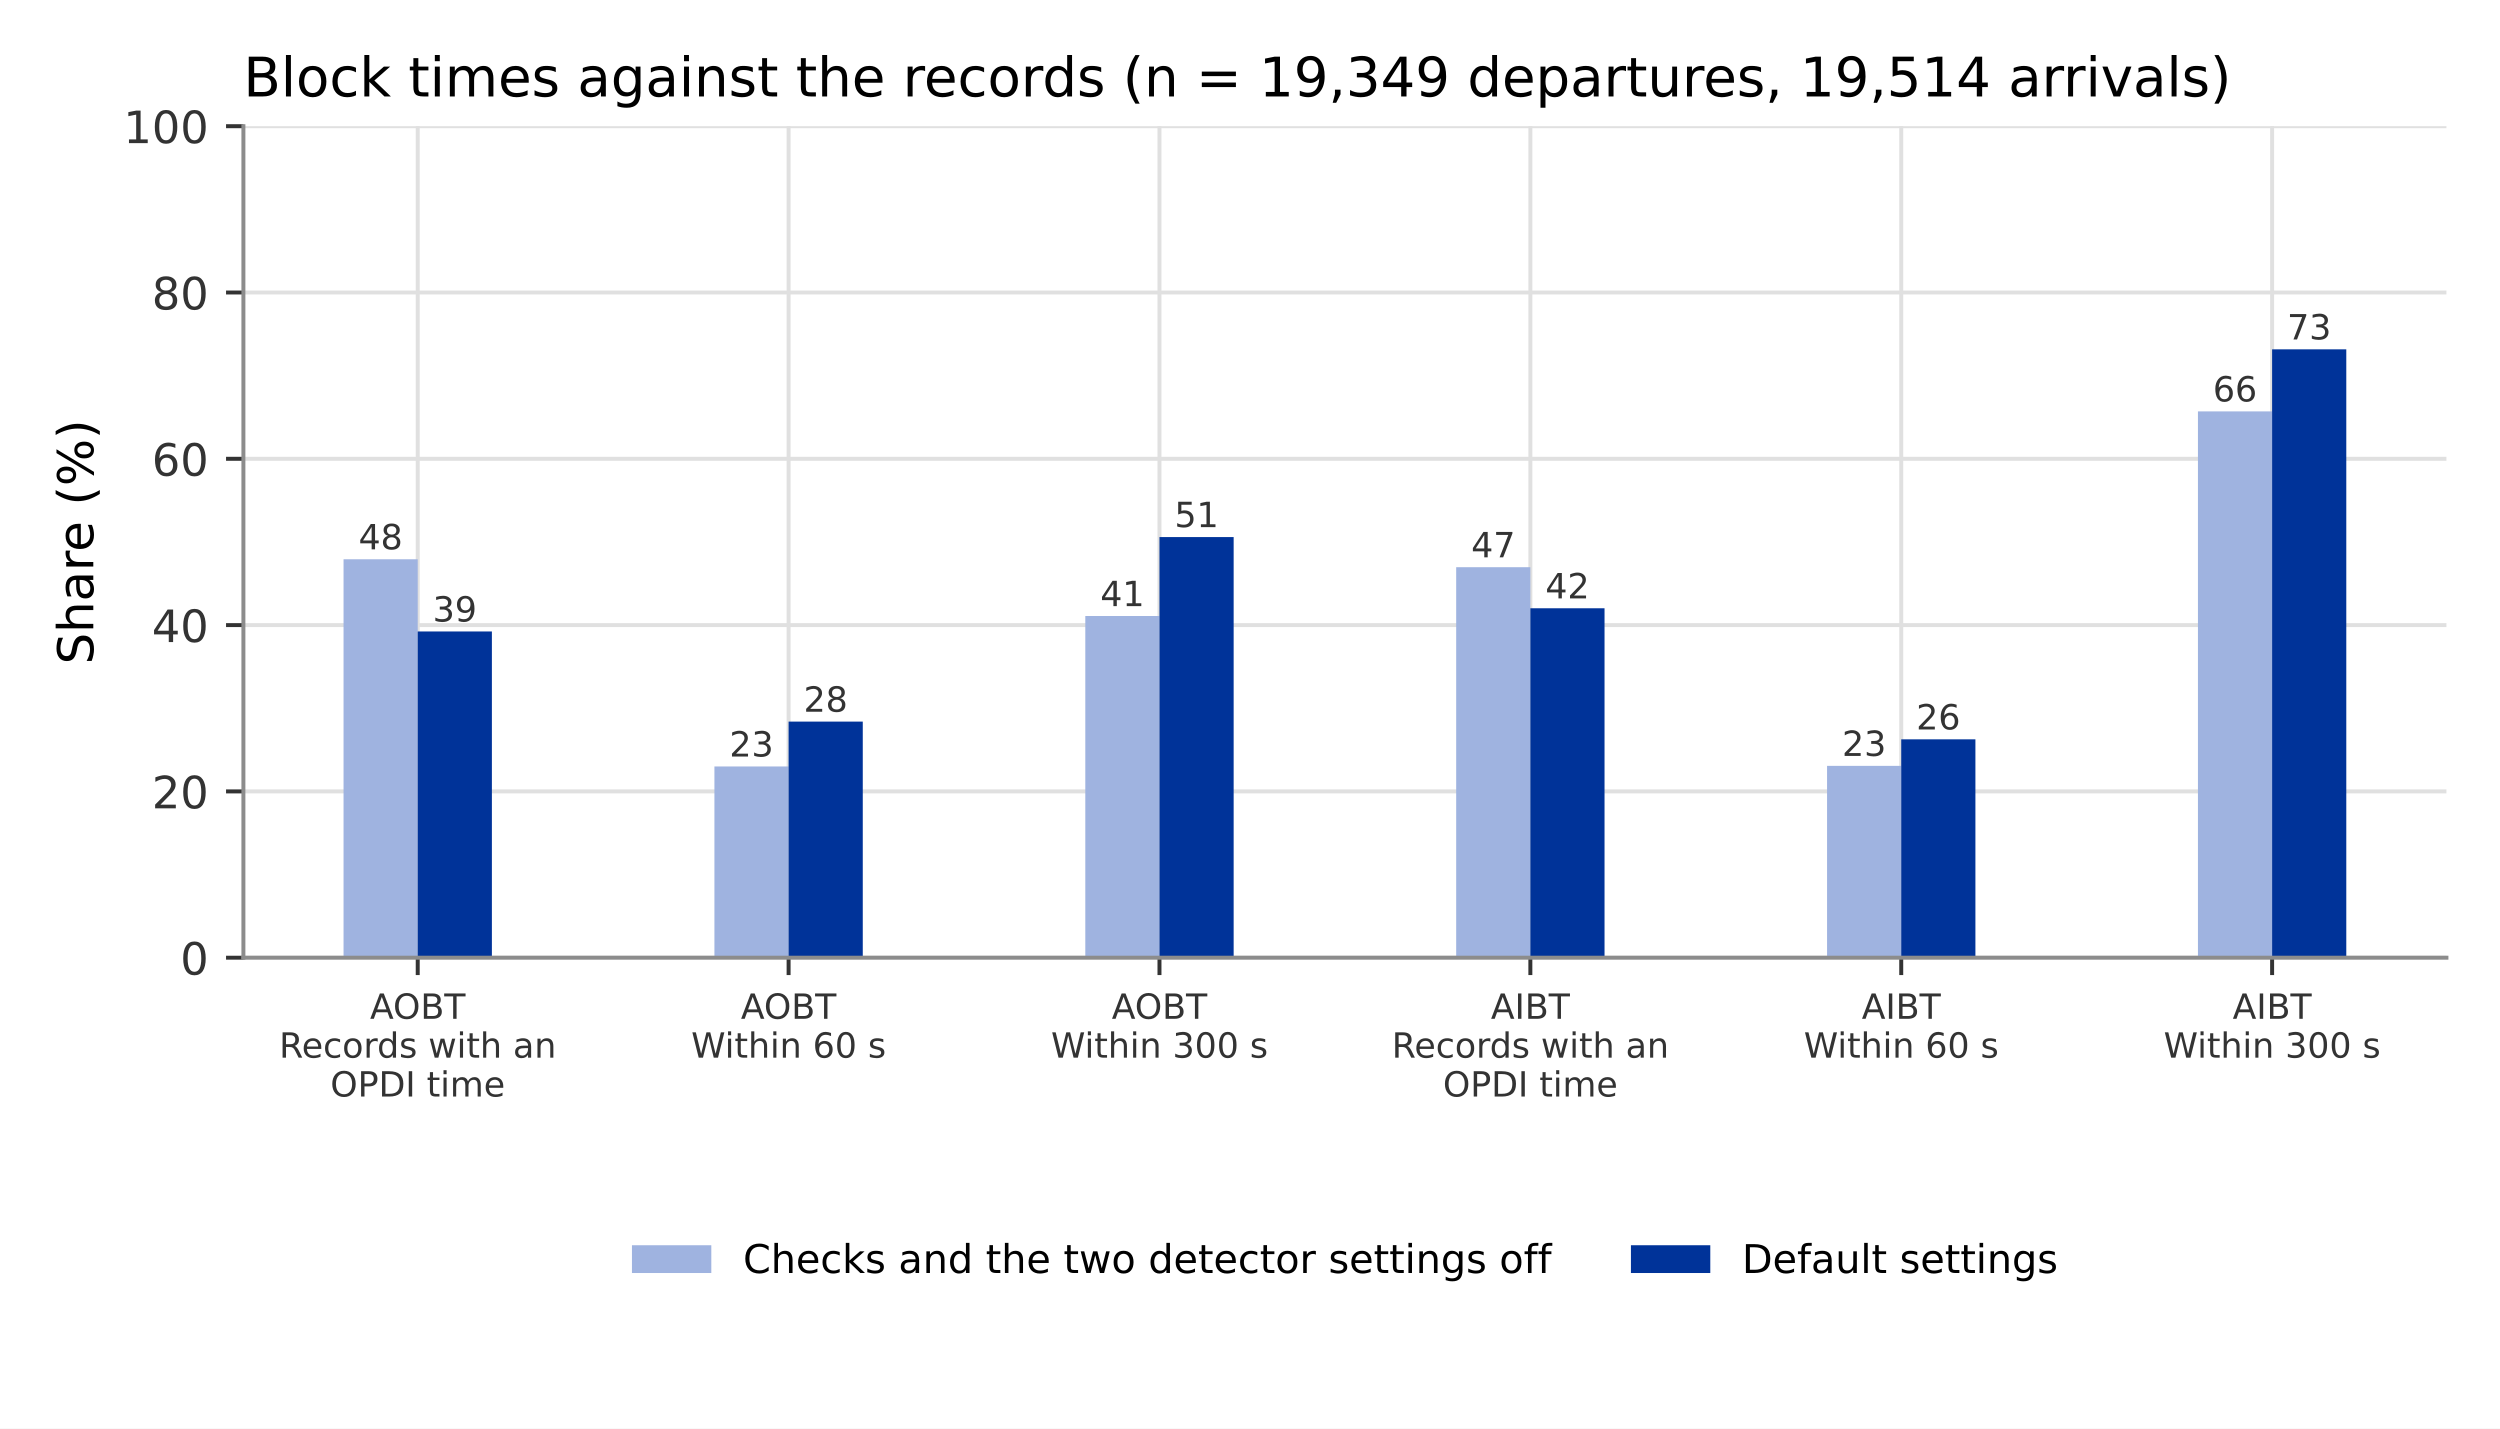
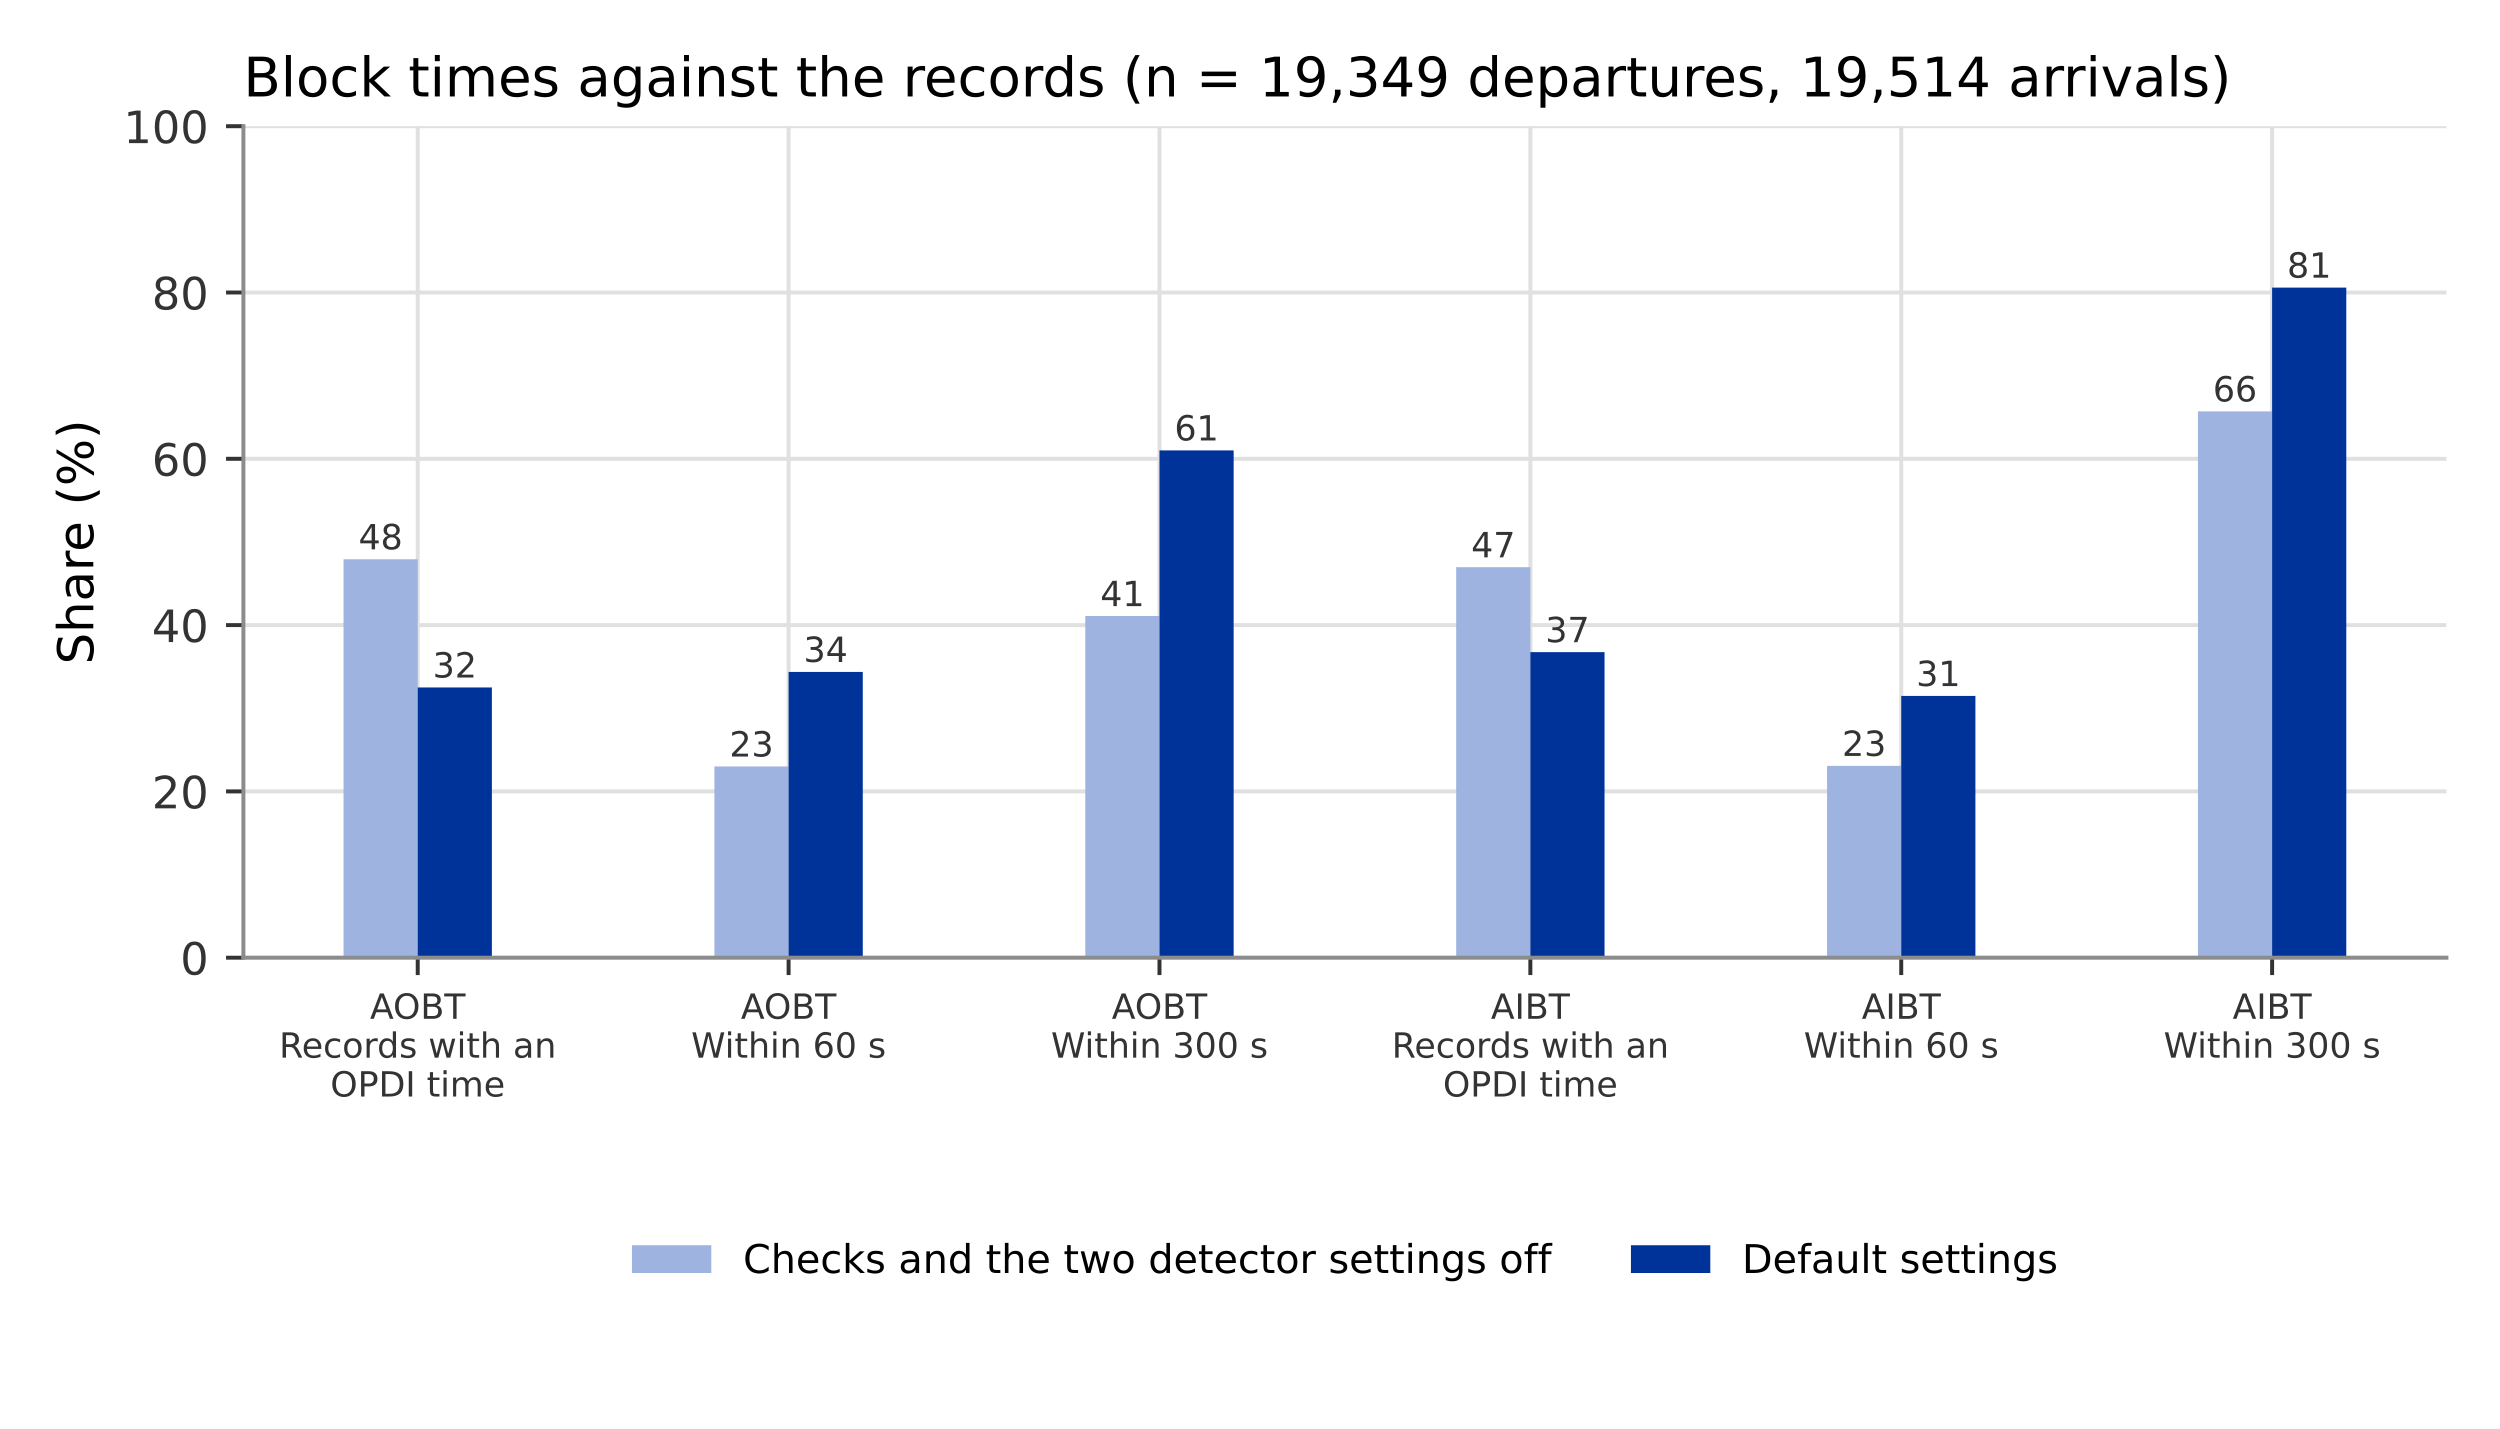
<svg xmlns="http://www.w3.org/2000/svg" xmlns:xlink="http://www.w3.org/1999/xlink" width="504pt" height="288pt" viewBox="0 0 504 288" version="1.1">
  <defs>
    <style type="text/css">*{stroke-linejoin: round; stroke-linecap: butt}</style>
  </defs>
  <g id="figure_1">
    <g id="patch_1">
      <path d="M 0 288  L 504 288  L 504 0  L 0 0  z " style="fill: #ffffff" />
    </g>
    <g id="axes_1">
      <g id="patch_2">
        <path d="M 49.07 193.072  L 493.2 193.072  L 493.2 25.44  L 49.07 25.44  z " style="fill: #ffffff" />
      </g>
      <g id="matplotlib.axis_1">
        <g id="xtick_1">
          <g id="line2d_1">
            <path d="M 84.212 193.072  L 84.212 25.44  " clip-path="url(#p0b1c572070)" style="fill: none; stroke: #e0e0e0; stroke-width: 0.8; stroke-linecap: square" />
          </g>
          <g id="line2d_2">
            <defs>
              <path id="m88b462f51d" d="M 0 0  L 0 3.5  " style="stroke: #333333; stroke-width: 0.8" />
            </defs>
            <g>
              <use xlink:href="#m88b462f51d" x="84.212" y="193.072" style="fill: #333333; stroke: #333333; stroke-width: 0.8" />
            </g>
          </g>
          <g id="text_1">
            <text style="font-size: 7px; font-family: 'DejaVu Sans', 'Bitstream Vera Sans', 'Computer Modern Sans Serif', 'Lucida Grande', 'Verdana', 'Geneva', 'Lucid', 'Arial', 'Helvetica', 'Avant Garde', sans-serif; fill: #333333" transform="translate(74.58441 205.3909)">AOBT</text>
            <text style="font-size: 7px; font-family: 'DejaVu Sans', 'Bitstream Vera Sans', 'Computer Modern Sans Serif', 'Lucida Grande', 'Verdana', 'Geneva', 'Lucid', 'Arial', 'Helvetica', 'Avant Garde', sans-serif; fill: #333333" transform="translate(56.28215 213.2294)">Records with an</text>
            <text style="font-size: 7px; font-family: 'DejaVu Sans', 'Bitstream Vera Sans', 'Computer Modern Sans Serif', 'Lucida Grande', 'Verdana', 'Geneva', 'Lucid', 'Arial', 'Helvetica', 'Avant Garde', sans-serif; fill: #333333" transform="translate(66.59894 221.0678)">OPDI time</text>
          </g>
        </g>
        <g id="xtick_2">
          <g id="line2d_3">
            <path d="M 158.981 193.072  L 158.981 25.44  " clip-path="url(#p0b1c572070)" style="fill: none; stroke: #e0e0e0; stroke-width: 0.8; stroke-linecap: square" />
          </g>
          <g id="line2d_4">
            <g>
              <use xlink:href="#m88b462f51d" x="158.981" y="193.072" style="fill: #333333; stroke: #333333; stroke-width: 0.8" />
            </g>
          </g>
          <g id="text_2">
            <text style="font-size: 7px; font-family: 'DejaVu Sans', 'Bitstream Vera Sans', 'Computer Modern Sans Serif', 'Lucida Grande', 'Verdana', 'Geneva', 'Lucid', 'Arial', 'Helvetica', 'Avant Garde', sans-serif; fill: #333333" transform="translate(149.3538 205.3909)">AOBT</text>
            <text style="font-size: 7px; font-family: 'DejaVu Sans', 'Bitstream Vera Sans', 'Computer Modern Sans Serif', 'Lucida Grande', 'Verdana', 'Geneva', 'Lucid', 'Arial', 'Helvetica', 'Avant Garde', sans-serif; fill: #333333" transform="translate(139.3443 213.2294)">Within 60 s</text>
          </g>
        </g>
        <g id="xtick_3">
          <g id="line2d_5">
            <path d="M 233.75 193.072  L 233.75 25.44  " clip-path="url(#p0b1c572070)" style="fill: none; stroke: #e0e0e0; stroke-width: 0.8; stroke-linecap: square" />
          </g>
          <g id="line2d_6">
            <g>
              <use xlink:href="#m88b462f51d" x="233.75" y="193.072" style="fill: #333333; stroke: #333333; stroke-width: 0.8" />
            </g>
          </g>
          <g id="text_3">
            <text style="font-size: 7px; font-family: 'DejaVu Sans', 'Bitstream Vera Sans', 'Computer Modern Sans Serif', 'Lucida Grande', 'Verdana', 'Geneva', 'Lucid', 'Arial', 'Helvetica', 'Avant Garde', sans-serif; fill: #333333" transform="translate(224.1231 205.3909)">AOBT</text>
            <text style="font-size: 7px; font-family: 'DejaVu Sans', 'Bitstream Vera Sans', 'Computer Modern Sans Serif', 'Lucida Grande', 'Verdana', 'Geneva', 'Lucid', 'Arial', 'Helvetica', 'Avant Garde', sans-serif; fill: #333333" transform="translate(211.8868 213.2294)">Within 300 s</text>
          </g>
        </g>
        <g id="xtick_4">
          <g id="line2d_7">
            <path d="M 308.52 193.072  L 308.52 25.44  " clip-path="url(#p0b1c572070)" style="fill: none; stroke: #e0e0e0; stroke-width: 0.8; stroke-linecap: square" />
          </g>
          <g id="line2d_8">
            <g>
              <use xlink:href="#m88b462f51d" x="308.52" y="193.072" style="fill: #333333; stroke: #333333; stroke-width: 0.8" />
            </g>
          </g>
          <g id="text_4">
            <text style="font-size: 7px; font-family: 'DejaVu Sans', 'Bitstream Vera Sans', 'Computer Modern Sans Serif', 'Lucida Grande', 'Verdana', 'Geneva', 'Lucid', 'Arial', 'Helvetica', 'Avant Garde', sans-serif; fill: #333333" transform="translate(300.5539 205.3909)">AIBT</text>
            <text style="font-size: 7px; font-family: 'DejaVu Sans', 'Bitstream Vera Sans', 'Computer Modern Sans Serif', 'Lucida Grande', 'Verdana', 'Geneva', 'Lucid', 'Arial', 'Helvetica', 'Avant Garde', sans-serif; fill: #333333" transform="translate(280.5902 213.2294)">Records with an</text>
            <text style="font-size: 7px; font-family: 'DejaVu Sans', 'Bitstream Vera Sans', 'Computer Modern Sans Serif', 'Lucida Grande', 'Verdana', 'Geneva', 'Lucid', 'Arial', 'Helvetica', 'Avant Garde', sans-serif; fill: #333333" transform="translate(290.907 221.0678)">OPDI time</text>
          </g>
        </g>
        <g id="xtick_5">
          <g id="line2d_9">
            <path d="M 383.289 193.072  L 383.289 25.44  " clip-path="url(#p0b1c572070)" style="fill: none; stroke: #e0e0e0; stroke-width: 0.8; stroke-linecap: square" />
          </g>
          <g id="line2d_10">
            <g>
              <use xlink:href="#m88b462f51d" x="383.289" y="193.072" style="fill: #333333; stroke: #333333; stroke-width: 0.8" />
            </g>
          </g>
          <g id="text_5">
            <text style="font-size: 7px; font-family: 'DejaVu Sans', 'Bitstream Vera Sans', 'Computer Modern Sans Serif', 'Lucida Grande', 'Verdana', 'Geneva', 'Lucid', 'Arial', 'Helvetica', 'Avant Garde', sans-serif; fill: #333333" transform="translate(375.3233 205.3909)">AIBT</text>
            <text style="font-size: 7px; font-family: 'DejaVu Sans', 'Bitstream Vera Sans', 'Computer Modern Sans Serif', 'Lucida Grande', 'Verdana', 'Geneva', 'Lucid', 'Arial', 'Helvetica', 'Avant Garde', sans-serif; fill: #333333" transform="translate(363.6524 213.2294)">Within 60 s</text>
          </g>
        </g>
        <g id="xtick_6">
          <g id="line2d_11">
            <path d="M 458.058 193.072  L 458.058 25.44  " clip-path="url(#p0b1c572070)" style="fill: none; stroke: #e0e0e0; stroke-width: 0.8; stroke-linecap: square" />
          </g>
          <g id="line2d_12">
            <g>
              <use xlink:href="#m88b462f51d" x="458.058" y="193.072" style="fill: #333333; stroke: #333333; stroke-width: 0.8" />
            </g>
          </g>
          <g id="text_6">
            <text style="font-size: 7px; font-family: 'DejaVu Sans', 'Bitstream Vera Sans', 'Computer Modern Sans Serif', 'Lucida Grande', 'Verdana', 'Geneva', 'Lucid', 'Arial', 'Helvetica', 'Avant Garde', sans-serif; fill: #333333" transform="translate(450.0926 205.3909)">AIBT</text>
            <text style="font-size: 7px; font-family: 'DejaVu Sans', 'Bitstream Vera Sans', 'Computer Modern Sans Serif', 'Lucida Grande', 'Verdana', 'Geneva', 'Lucid', 'Arial', 'Helvetica', 'Avant Garde', sans-serif; fill: #333333" transform="translate(436.1949 213.2294)">Within 300 s</text>
          </g>
        </g>
      </g>
      <g id="matplotlib.axis_2">
        <g id="ytick_1">
          <g id="line2d_13">
            <path d="M 49.07 193.072  L 493.2 193.072  " clip-path="url(#p0b1c572070)" style="fill: none; stroke: #e0e0e0; stroke-width: 0.8; stroke-linecap: square" />
          </g>
          <g id="line2d_14">
            <defs>
              <path id="mb67b32a44c" d="M 0 0  L -3.5 0  " style="stroke: #333333; stroke-width: 0.8" />
            </defs>
            <g>
              <use xlink:href="#mb67b32a44c" x="49.07" y="193.072" style="fill: #333333; stroke: #333333; stroke-width: 0.8" />
            </g>
          </g>
          <g id="text_7">
            <text style="font-size: 9px; font-family: 'DejaVu Sans', 'Bitstream Vera Sans', 'Computer Modern Sans Serif', 'Lucida Grande', 'Verdana', 'Geneva', 'Lucid', 'Arial', 'Helvetica', 'Avant Garde', sans-serif; text-anchor: end; fill: #333333" x="42.07" y="196.491" transform="rotate(-0 42.07 196.4913)">0</text>
          </g>
        </g>
        <g id="ytick_2">
          <g id="line2d_15">
            <path d="M 49.07 159.546  L 493.2 159.546  " clip-path="url(#p0b1c572070)" style="fill: none; stroke: #e0e0e0; stroke-width: 0.8; stroke-linecap: square" />
          </g>
          <g id="line2d_16">
            <g>
              <use xlink:href="#mb67b32a44c" x="49.07" y="159.546" style="fill: #333333; stroke: #333333; stroke-width: 0.8" />
            </g>
          </g>
          <g id="text_8">
            <text style="font-size: 9px; font-family: 'DejaVu Sans', 'Bitstream Vera Sans', 'Computer Modern Sans Serif', 'Lucida Grande', 'Verdana', 'Geneva', 'Lucid', 'Arial', 'Helvetica', 'Avant Garde', sans-serif; text-anchor: end; fill: #333333" x="42.07" y="162.965" transform="rotate(-0 42.07 162.9649)">20</text>
          </g>
        </g>
        <g id="ytick_3">
          <g id="line2d_17">
            <path d="M 49.07 126.019  L 493.2 126.019  " clip-path="url(#p0b1c572070)" style="fill: none; stroke: #e0e0e0; stroke-width: 0.8; stroke-linecap: square" />
          </g>
          <g id="line2d_18">
            <g>
              <use xlink:href="#mb67b32a44c" x="49.07" y="126.019" style="fill: #333333; stroke: #333333; stroke-width: 0.8" />
            </g>
          </g>
          <g id="text_9">
            <text style="font-size: 9px; font-family: 'DejaVu Sans', 'Bitstream Vera Sans', 'Computer Modern Sans Serif', 'Lucida Grande', 'Verdana', 'Geneva', 'Lucid', 'Arial', 'Helvetica', 'Avant Garde', sans-serif; text-anchor: end; fill: #333333" x="42.07" y="129.438" transform="rotate(-0 42.07 129.4385)">40</text>
          </g>
        </g>
        <g id="ytick_4">
          <g id="line2d_19">
            <path d="M 49.07 92.493  L 493.2 92.493  " clip-path="url(#p0b1c572070)" style="fill: none; stroke: #e0e0e0; stroke-width: 0.8; stroke-linecap: square" />
          </g>
          <g id="line2d_20">
            <g>
              <use xlink:href="#mb67b32a44c" x="49.07" y="92.493" style="fill: #333333; stroke: #333333; stroke-width: 0.8" />
            </g>
          </g>
          <g id="text_10">
            <text style="font-size: 9px; font-family: 'DejaVu Sans', 'Bitstream Vera Sans', 'Computer Modern Sans Serif', 'Lucida Grande', 'Verdana', 'Geneva', 'Lucid', 'Arial', 'Helvetica', 'Avant Garde', sans-serif; text-anchor: end; fill: #333333" x="42.07" y="95.912" transform="rotate(-0 42.07 95.9121)">60</text>
          </g>
        </g>
        <g id="ytick_5">
          <g id="line2d_21">
            <path d="M 49.07 58.966  L 493.2 58.966  " clip-path="url(#p0b1c572070)" style="fill: none; stroke: #e0e0e0; stroke-width: 0.8; stroke-linecap: square" />
          </g>
          <g id="line2d_22">
            <g>
              <use xlink:href="#mb67b32a44c" x="49.07" y="58.966" style="fill: #333333; stroke: #333333; stroke-width: 0.8" />
            </g>
          </g>
          <g id="text_11">
            <text style="font-size: 9px; font-family: 'DejaVu Sans', 'Bitstream Vera Sans', 'Computer Modern Sans Serif', 'Lucida Grande', 'Verdana', 'Geneva', 'Lucid', 'Arial', 'Helvetica', 'Avant Garde', sans-serif; text-anchor: end; fill: #333333" x="42.07" y="62.386" transform="rotate(-0 42.07 62.3857)">80</text>
          </g>
        </g>
        <g id="ytick_6">
          <g id="line2d_23">
            <path d="M 49.07 25.44  L 493.2 25.44  " clip-path="url(#p0b1c572070)" style="fill: none; stroke: #e0e0e0; stroke-width: 0.8; stroke-linecap: square" />
          </g>
          <g id="line2d_24">
            <g>
              <use xlink:href="#mb67b32a44c" x="49.07" y="25.44" style="fill: #333333; stroke: #333333; stroke-width: 0.8" />
            </g>
          </g>
          <g id="text_12">
            <text style="font-size: 9px; font-family: 'DejaVu Sans', 'Bitstream Vera Sans', 'Computer Modern Sans Serif', 'Lucida Grande', 'Verdana', 'Geneva', 'Lucid', 'Arial', 'Helvetica', 'Avant Garde', sans-serif; text-anchor: end; fill: #333333" x="42.07" y="28.859" transform="rotate(-0 42.07 28.8593)">100</text>
          </g>
        </g>
        <g id="text_13">
          <text style="font-size: 10px; font-family: 'DejaVu Sans', 'Bitstream Vera Sans', 'Computer Modern Sans Serif', 'Lucida Grande', 'Verdana', 'Geneva', 'Lucid', 'Arial', 'Helvetica', 'Avant Garde', sans-serif; text-anchor: middle" x="18.812" y="109.256" transform="rotate(-90 18.81156 109.256)">Share (%)</text>
        </g>
      </g>
      <g id="patch_3">
        <path d="M 69.258 193.072  L 84.212 193.072  L 84.212 112.743  L 69.258 112.743  z " clip-path="url(#p0b1c572070)" style="fill: #9fb3e0" />
      </g>
      <g id="patch_4">
-         <path d="M 84.212 193.072  L 99.165 193.072  L 99.165 127.31  L 84.212 127.31  z " clip-path="url(#p0b1c572070)" style="fill: #003399" />
+         <path d="M 84.212 193.072  L 99.165 193.072  L 99.165 138.592  L 84.212 138.592  z " clip-path="url(#p0b1c572070)" style="fill: #003399" />
      </g>
      <g id="patch_5">
        <path d="M 144.027 193.072  L 158.981 193.072  L 158.981 154.517  L 144.027 154.517  z " clip-path="url(#p0b1c572070)" style="fill: #9fb3e0" />
      </g>
      <g id="patch_6">
-         <path d="M 158.981 193.072  L 173.935 193.072  L 173.935 145.481  L 158.981 145.481  z " clip-path="url(#p0b1c572070)" style="fill: #003399" />
+         <path d="M 158.981 193.072  L 173.935 193.072  L 173.935 135.457  L 158.981 135.457  z " clip-path="url(#p0b1c572070)" style="fill: #003399" />
      </g>
      <g id="patch_7">
        <path d="M 218.796 193.072  L 233.75 193.072  L 233.75 124.192  L 218.796 124.192  z " clip-path="url(#p0b1c572070)" style="fill: #9fb3e0" />
      </g>
      <g id="patch_8">
-         <path d="M 233.75 193.072  L 248.704 193.072  L 248.704 108.267  L 233.75 108.267  z " clip-path="url(#p0b1c572070)" style="fill: #003399" />
+         <path d="M 233.75 193.072  L 248.704 193.072  L 248.704 90.8  L 233.75 90.8  z " clip-path="url(#p0b1c572070)" style="fill: #003399" />
      </g>
      <g id="patch_9">
        <path d="M 293.566 193.072  L 308.52 193.072  L 308.52 114.352  L 293.566 114.352  z " clip-path="url(#p0b1c572070)" style="fill: #9fb3e0" />
      </g>
      <g id="patch_10">
-         <path d="M 308.52 193.072  L 323.474 193.072  L 323.474 122.633  L 308.52 122.633  z " clip-path="url(#p0b1c572070)" style="fill: #003399" />
+         <path d="M 308.52 193.072  L 323.474 193.072  L 323.474 131.467  L 308.52 131.467  z " clip-path="url(#p0b1c572070)" style="fill: #003399" />
      </g>
      <g id="patch_11">
        <path d="M 368.335 193.072  L 383.289 193.072  L 383.289 154.399  L 368.335 154.399  z " clip-path="url(#p0b1c572070)" style="fill: #9fb3e0" />
      </g>
      <g id="patch_12">
-         <path d="M 383.289 193.072  L 398.243 193.072  L 398.243 149.052  L 383.289 149.052  z " clip-path="url(#p0b1c572070)" style="fill: #003399" />
+         <path d="M 383.289 193.072  L 398.243 193.072  L 398.243 140.301  L 383.289 140.301  z " clip-path="url(#p0b1c572070)" style="fill: #003399" />
      </g>
      <g id="patch_13">
        <path d="M 443.105 193.072  L 458.058 193.072  L 458.058 82.938  L 443.105 82.938  z " clip-path="url(#p0b1c572070)" style="fill: #9fb3e0" />
      </g>
      <g id="patch_14">
-         <path d="M 458.058 193.072  L 473.012 193.072  L 473.012 70.432  L 458.058 70.432  z " clip-path="url(#p0b1c572070)" style="fill: #003399" />
+         <path d="M 458.058 193.072  L 473.012 193.072  L 473.012 57.977  L 458.058 57.977  z " clip-path="url(#p0b1c572070)" style="fill: #003399" />
      </g>
      <g id="patch_15">
        <path d="M 49.07 193.072  L 49.07 25.44  " style="fill: none; stroke: #8c8c8c; stroke-width: 0.8; stroke-linejoin: miter; stroke-linecap: square" />
      </g>
      <g id="patch_16">
        <path d="M 49.07 193.072  L 493.2 193.072  " style="fill: none; stroke: #8c8c8c; stroke-width: 0.8; stroke-linejoin: miter; stroke-linecap: square" />
      </g>
      <g id="text_14">
        <text style="font-size: 7px; font-family: 'DejaVu Sans', 'Bitstream Vera Sans', 'Computer Modern Sans Serif', 'Lucida Grande', 'Verdana', 'Geneva', 'Lucid', 'Arial', 'Helvetica', 'Avant Garde', sans-serif; text-anchor: middle; fill: #333333" x="76.735" y="110.743" transform="rotate(-0 76.73466 110.7427)">48</text>
      </g>
      <g id="text_15">
-         <text style="font-size: 7px; font-family: 'DejaVu Sans', 'Bitstream Vera Sans', 'Computer Modern Sans Serif', 'Lucida Grande', 'Verdana', 'Geneva', 'Lucid', 'Arial', 'Helvetica', 'Avant Garde', sans-serif; text-anchor: middle; fill: #333333" x="91.689" y="125.31" transform="rotate(-0 91.68854 125.31)">39</text>
+         <text style="font-size: 7px; font-family: 'DejaVu Sans', 'Bitstream Vera Sans', 'Computer Modern Sans Serif', 'Lucida Grande', 'Verdana', 'Geneva', 'Lucid', 'Arial', 'Helvetica', 'Avant Garde', sans-serif; text-anchor: middle; fill: #333333" x="91.689" y="136.592" transform="rotate(-0 91.68854 136.5916)">32</text>
      </g>
      <g id="text_16">
        <text style="font-size: 7px; font-family: 'DejaVu Sans', 'Bitstream Vera Sans', 'Computer Modern Sans Serif', 'Lucida Grande', 'Verdana', 'Geneva', 'Lucid', 'Arial', 'Helvetica', 'Avant Garde', sans-serif; text-anchor: middle; fill: #333333" x="151.504" y="152.517" transform="rotate(-0 151.504 152.5166)">23</text>
      </g>
      <g id="text_17">
-         <text style="font-size: 7px; font-family: 'DejaVu Sans', 'Bitstream Vera Sans', 'Computer Modern Sans Serif', 'Lucida Grande', 'Verdana', 'Geneva', 'Lucid', 'Arial', 'Helvetica', 'Avant Garde', sans-serif; text-anchor: middle; fill: #333333" x="166.458" y="143.481" transform="rotate(-0 166.4579 143.4813)">28</text>
+         <text style="font-size: 7px; font-family: 'DejaVu Sans', 'Bitstream Vera Sans', 'Computer Modern Sans Serif', 'Lucida Grande', 'Verdana', 'Geneva', 'Lucid', 'Arial', 'Helvetica', 'Avant Garde', sans-serif; text-anchor: middle; fill: #333333" x="166.458" y="133.457" transform="rotate(-0 166.4579 133.4569)">34</text>
      </g>
      <g id="text_18">
        <text style="font-size: 7px; font-family: 'DejaVu Sans', 'Bitstream Vera Sans', 'Computer Modern Sans Serif', 'Lucida Grande', 'Verdana', 'Geneva', 'Lucid', 'Arial', 'Helvetica', 'Avant Garde', sans-serif; text-anchor: middle; fill: #333333" x="226.273" y="122.192" transform="rotate(-0 226.2734 122.192)">41</text>
      </g>
      <g id="text_19">
-         <text style="font-size: 7px; font-family: 'DejaVu Sans', 'Bitstream Vera Sans', 'Computer Modern Sans Serif', 'Lucida Grande', 'Verdana', 'Geneva', 'Lucid', 'Arial', 'Helvetica', 'Avant Garde', sans-serif; text-anchor: middle; fill: #333333" x="241.227" y="106.267" transform="rotate(-0 241.2273 106.267)">51</text>
+         <text style="font-size: 7px; font-family: 'DejaVu Sans', 'Bitstream Vera Sans', 'Computer Modern Sans Serif', 'Lucida Grande', 'Verdana', 'Geneva', 'Lucid', 'Arial', 'Helvetica', 'Avant Garde', sans-serif; text-anchor: middle; fill: #333333" x="241.227" y="88.8" transform="rotate(-0 241.2273 88.79972)">61</text>
      </g>
      <g id="text_20">
        <text style="font-size: 7px; font-family: 'DejaVu Sans', 'Bitstream Vera Sans', 'Computer Modern Sans Serif', 'Lucida Grande', 'Verdana', 'Geneva', 'Lucid', 'Arial', 'Helvetica', 'Avant Garde', sans-serif; text-anchor: middle; fill: #333333" x="301.043" y="112.352" transform="rotate(-0 301.0427 112.352)">47</text>
      </g>
      <g id="text_21">
-         <text style="font-size: 7px; font-family: 'DejaVu Sans', 'Bitstream Vera Sans', 'Computer Modern Sans Serif', 'Lucida Grande', 'Verdana', 'Geneva', 'Lucid', 'Arial', 'Helvetica', 'Avant Garde', sans-serif; text-anchor: middle; fill: #333333" x="315.997" y="120.633" transform="rotate(-0 315.9966 120.633)">42</text>
+         <text style="font-size: 7px; font-family: 'DejaVu Sans', 'Bitstream Vera Sans', 'Computer Modern Sans Serif', 'Lucida Grande', 'Verdana', 'Geneva', 'Lucid', 'Arial', 'Helvetica', 'Avant Garde', sans-serif; text-anchor: middle; fill: #333333" x="315.997" y="129.467" transform="rotate(-0 315.9966 129.4672)">37</text>
      </g>
      <g id="text_22">
        <text style="font-size: 7px; font-family: 'DejaVu Sans', 'Bitstream Vera Sans', 'Computer Modern Sans Serif', 'Lucida Grande', 'Verdana', 'Geneva', 'Lucid', 'Arial', 'Helvetica', 'Avant Garde', sans-serif; text-anchor: middle; fill: #333333" x="375.812" y="152.399" transform="rotate(-0 375.8121 152.3993)">23</text>
      </g>
      <g id="text_23">
-         <text style="font-size: 7px; font-family: 'DejaVu Sans', 'Bitstream Vera Sans', 'Computer Modern Sans Serif', 'Lucida Grande', 'Verdana', 'Geneva', 'Lucid', 'Arial', 'Helvetica', 'Avant Garde', sans-serif; text-anchor: middle; fill: #333333" x="390.766" y="147.052" transform="rotate(-0 390.766 147.0518)">26</text>
+         <text style="font-size: 7px; font-family: 'DejaVu Sans', 'Bitstream Vera Sans', 'Computer Modern Sans Serif', 'Lucida Grande', 'Verdana', 'Geneva', 'Lucid', 'Arial', 'Helvetica', 'Avant Garde', sans-serif; text-anchor: middle; fill: #333333" x="390.766" y="138.301" transform="rotate(-0 390.766 138.3014)">31</text>
      </g>
      <g id="text_24">
        <text style="font-size: 7px; font-family: 'DejaVu Sans', 'Bitstream Vera Sans', 'Computer Modern Sans Serif', 'Lucida Grande', 'Verdana', 'Geneva', 'Lucid', 'Arial', 'Helvetica', 'Avant Garde', sans-serif; text-anchor: middle; fill: #333333" x="450.581" y="80.938" transform="rotate(-0 450.5815 80.93778)">66</text>
      </g>
      <g id="text_25">
-         <text style="font-size: 7px; font-family: 'DejaVu Sans', 'Bitstream Vera Sans', 'Computer Modern Sans Serif', 'Lucida Grande', 'Verdana', 'Geneva', 'Lucid', 'Arial', 'Helvetica', 'Avant Garde', sans-serif; text-anchor: middle; fill: #333333" x="465.535" y="68.432" transform="rotate(-0 465.5353 68.43243)">73</text>
+         <text style="font-size: 7px; font-family: 'DejaVu Sans', 'Bitstream Vera Sans', 'Computer Modern Sans Serif', 'Lucida Grande', 'Verdana', 'Geneva', 'Lucid', 'Arial', 'Helvetica', 'Avant Garde', sans-serif; text-anchor: middle; fill: #333333" x="465.535" y="55.977" transform="rotate(-0 465.5353 55.97737)">81</text>
      </g>
      <g id="text_26">
        <text style="font-size: 11px; font-family: 'DejaVu Sans', 'Bitstream Vera Sans', 'Computer Modern Sans Serif', 'Lucida Grande', 'Verdana', 'Geneva', 'Lucid', 'Arial', 'Helvetica', 'Avant Garde', sans-serif; text-anchor: start" x="49.07" y="19.44" transform="rotate(-0 49.07 19.44)">Block times against the records (n = 19,349 departures, 19,514 arrivals)</text>
      </g>
      <g id="legend_1">
        <g id="patch_17">
          <path d="M 127.401 256.64  L 143.401 256.64  L 143.401 251.04  L 127.401 251.04  z " style="fill: #9fb3e0" />
        </g>
        <g id="text_27">
          <text style="font-size: 8px; font-family: 'DejaVu Sans', 'Bitstream Vera Sans', 'Computer Modern Sans Serif', 'Lucida Grande', 'Verdana', 'Geneva', 'Lucid', 'Arial', 'Helvetica', 'Avant Garde', sans-serif; text-anchor: start" x="149.801" y="256.64" transform="rotate(-0 149.8013 256.6404)">Checks and the two detector settings off</text>
        </g>
        <g id="patch_18">
          <path d="M 328.795 256.64  L 344.795 256.64  L 344.795 251.04  L 328.795 251.04  z " style="fill: #003399" />
        </g>
        <g id="text_28">
          <text style="font-size: 8px; font-family: 'DejaVu Sans', 'Bitstream Vera Sans', 'Computer Modern Sans Serif', 'Lucida Grande', 'Verdana', 'Geneva', 'Lucid', 'Arial', 'Helvetica', 'Avant Garde', sans-serif; text-anchor: start" x="351.195" y="256.64" transform="rotate(-0 351.195 256.6404)">Default settings</text>
        </g>
      </g>
    </g>
  </g>
  <defs>
    <clipPath id="p0b1c572070">
      <rect x="49.07" y="25.44" width="444.13" height="167.632" />
    </clipPath>
  </defs>
</svg>
